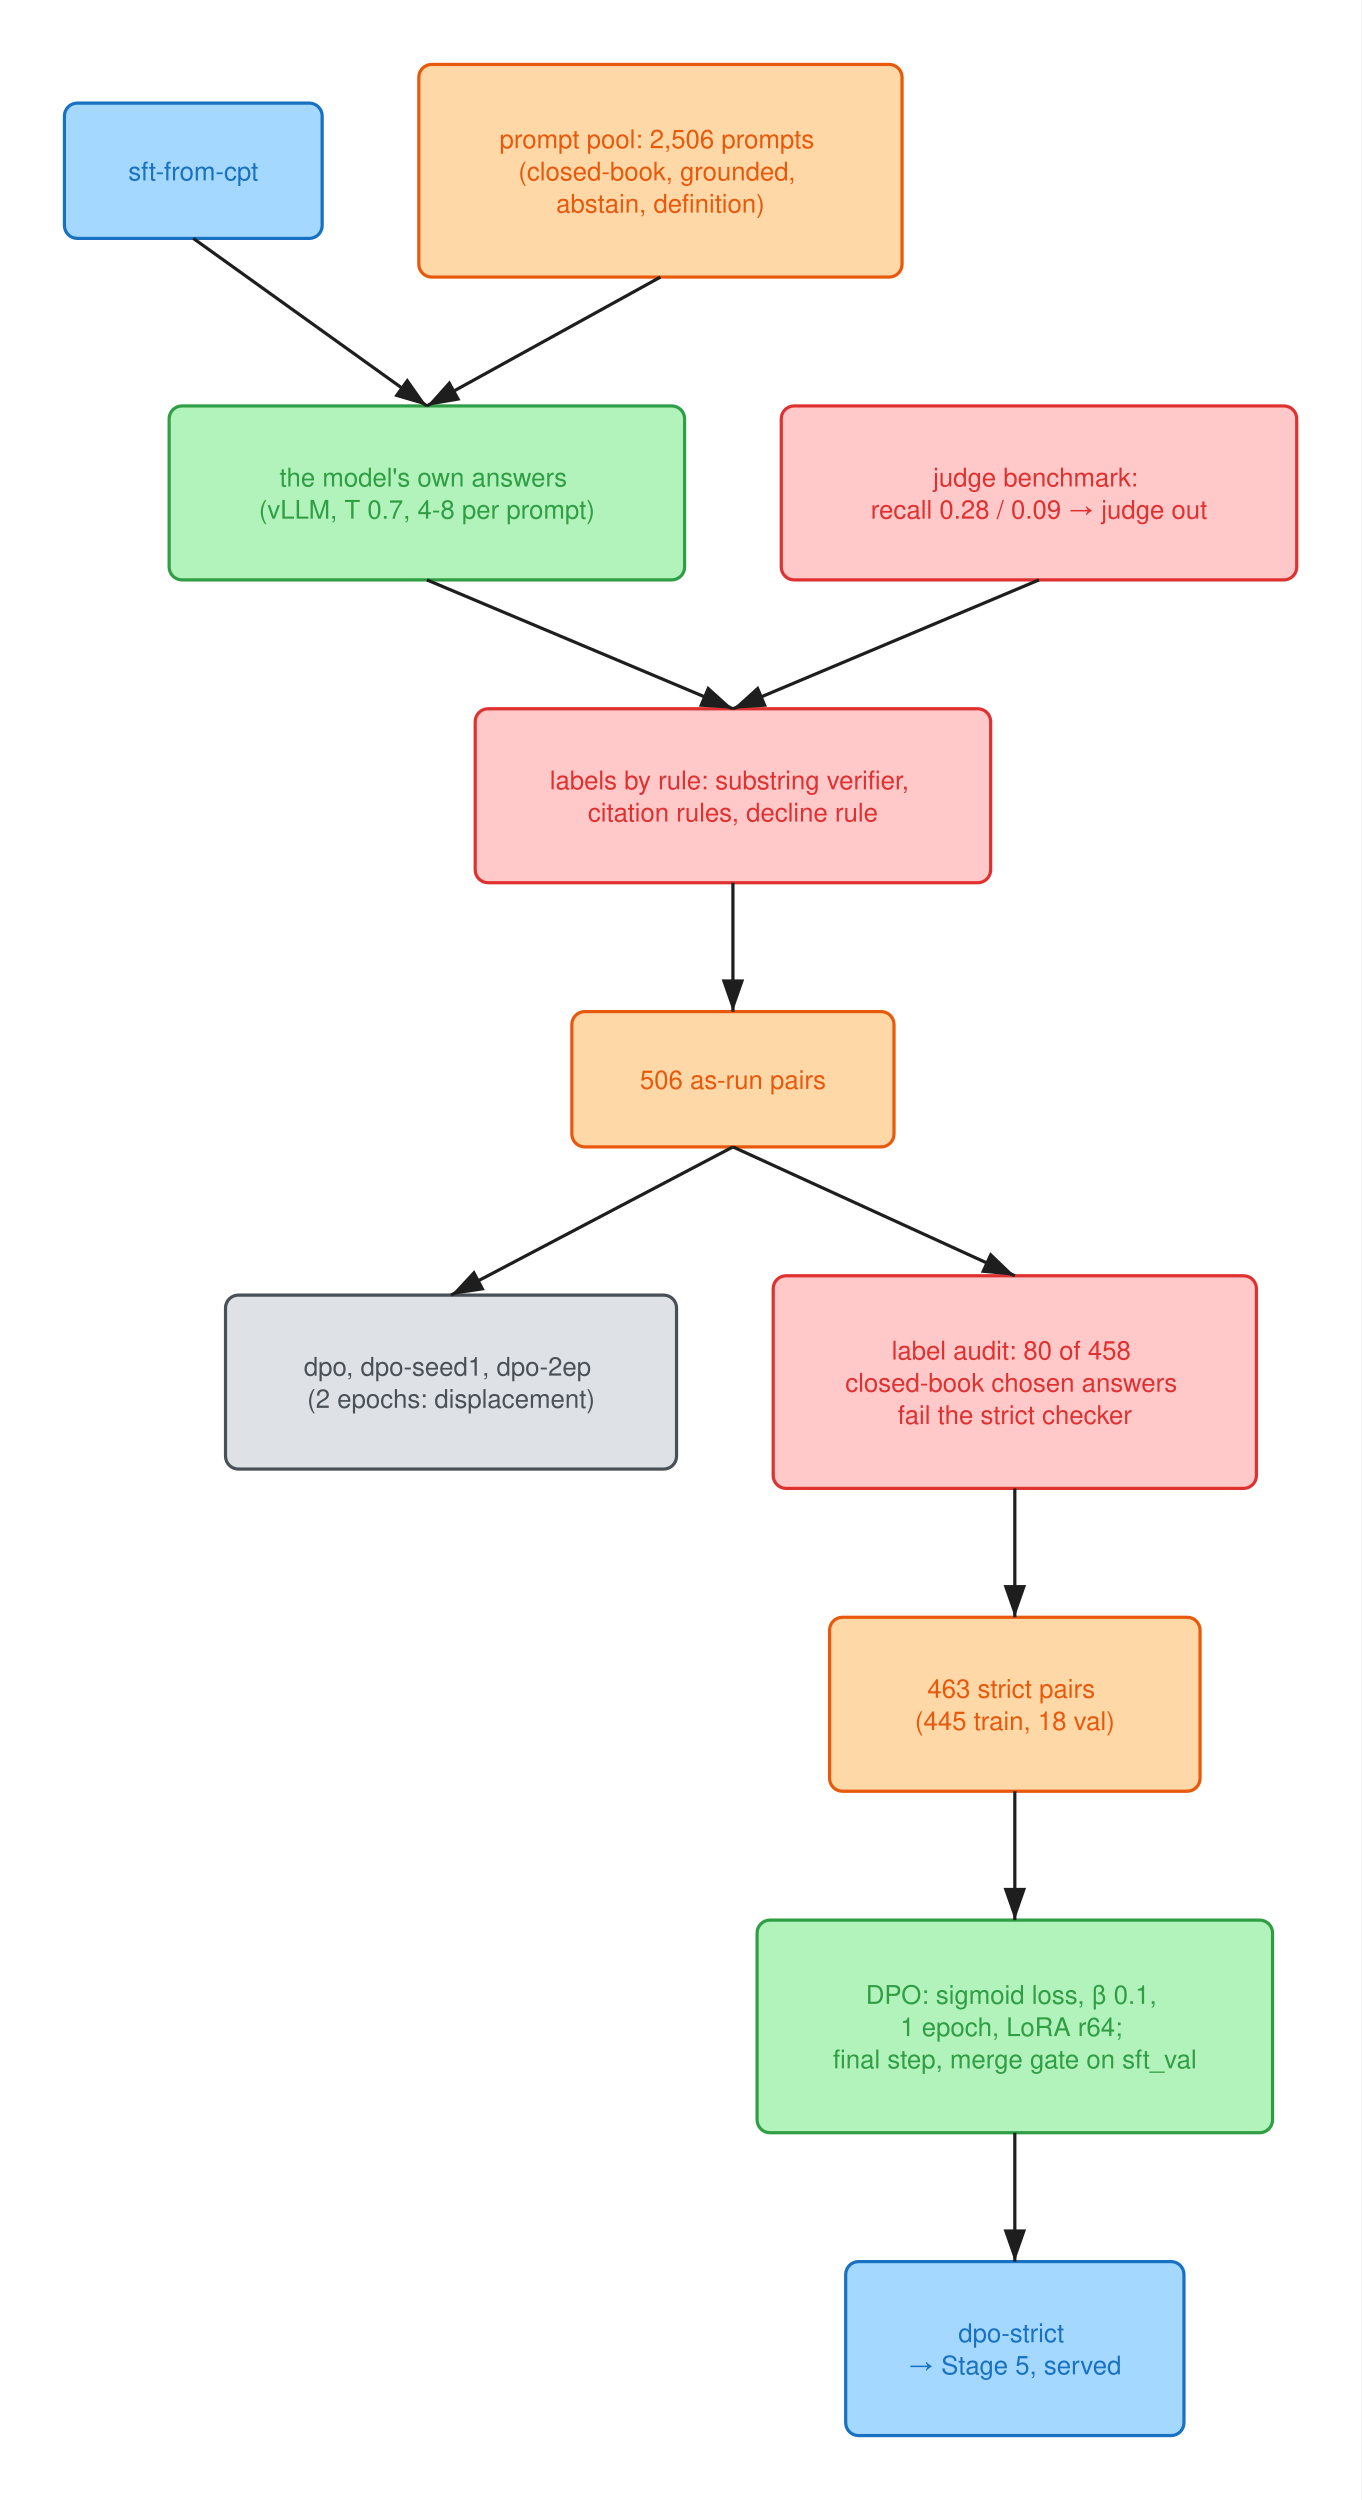
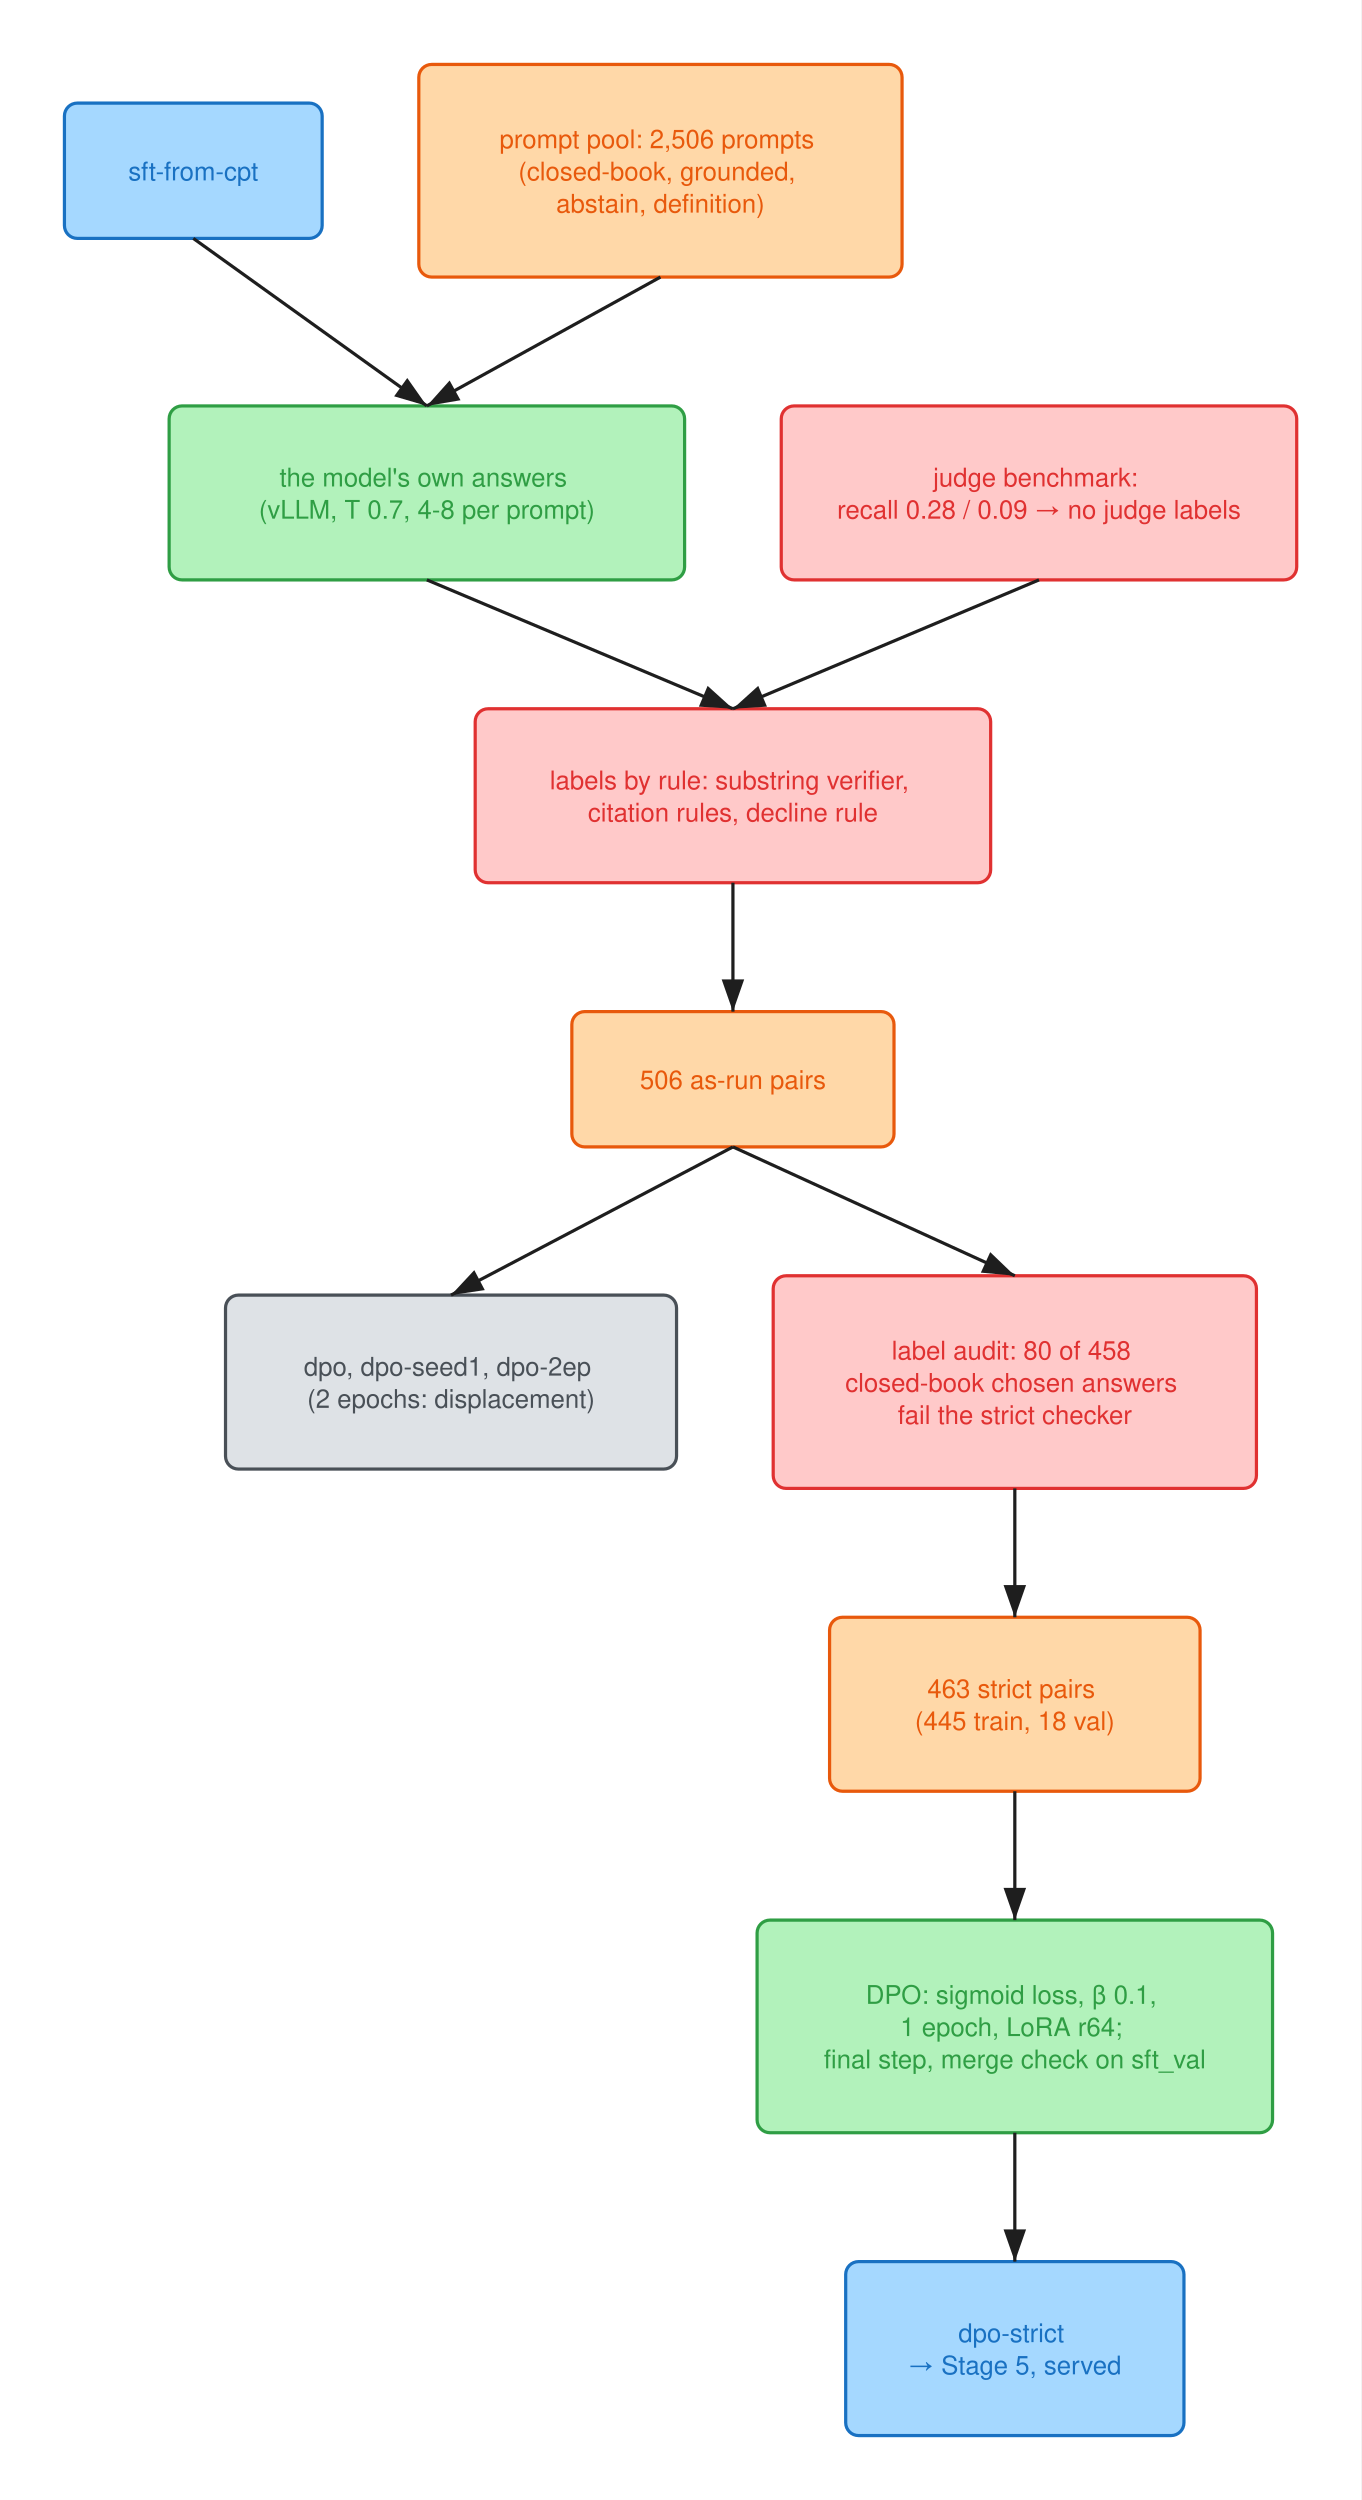
<svg xmlns="http://www.w3.org/2000/svg" viewBox="0 0 845 1552" width="845" height="1552">
  <defs>
    <marker id="arrowhead" markerWidth="10" markerHeight="7" refX="10" refY="3.5" orient="auto">
      <polygon points="0 0, 10 3.5, 0 7" fill="#1e1e1e" />
    </marker>
  </defs>
  <rect x="0" y="0" width="845" height="1552" fill="#ffffff" />
  <rect x="40" y="64" width="160" height="84" rx="8" ry="8" fill="#a5d8ff" stroke="#1971c2" stroke-width="2" opacity="1" />
  <rect x="260" y="40" width="300" height="132" rx="8" ry="8" fill="#ffd8a8" stroke="#e8590c" stroke-width="2" opacity="1" />
  <rect x="105" y="252" width="320" height="108" rx="8" ry="8" fill="#b2f2bb" stroke="#2f9e44" stroke-width="2" opacity="1" />
  <rect x="485" y="252" width="320" height="108" rx="8" ry="8" fill="#ffc9c9" stroke="#e03131" stroke-width="2" opacity="1" />
  <rect x="295" y="440" width="320" height="108" rx="8" ry="8" fill="#ffc9c9" stroke="#e03131" stroke-width="2" opacity="1" />
  <rect x="355" y="628" width="200" height="84" rx="8" ry="8" fill="#ffd8a8" stroke="#e8590c" stroke-width="2" opacity="1" />
  <rect x="140" y="804" width="280" height="108" rx="8" ry="8" fill="#dee2e6" stroke="#495057" stroke-width="2" opacity="1" />
  <rect x="480" y="792" width="300" height="132" rx="8" ry="8" fill="#ffc9c9" stroke="#e03131" stroke-width="2" opacity="1" />
  <rect x="515" y="1004" width="230" height="108" rx="8" ry="8" fill="#ffd8a8" stroke="#e8590c" stroke-width="2" opacity="1" />
  <rect x="470" y="1192" width="320" height="132" rx="8" ry="8" fill="#b2f2bb" stroke="#2f9e44" stroke-width="2" opacity="1" />
  <rect x="525" y="1404" width="210" height="108" rx="8" ry="8" fill="#a5d8ff" stroke="#1971c2" stroke-width="2" opacity="1" />
  <polyline points="120,148 265,252" fill="none" stroke="#1e1e1e" stroke-width="2" marker-end="url(#arrowhead)" />
  <polyline points="410,172 265,252" fill="none" stroke="#1e1e1e" stroke-width="2" marker-end="url(#arrowhead)" />
  <polyline points="265,360 455,440" fill="none" stroke="#1e1e1e" stroke-width="2" marker-end="url(#arrowhead)" />
  <polyline points="645,360 455,440" fill="none" stroke="#1e1e1e" stroke-width="2" marker-end="url(#arrowhead)" />
  <polyline points="455,548 455,628" fill="none" stroke="#1e1e1e" stroke-width="2" marker-end="url(#arrowhead)" />
  <polyline points="455,712 280,804" fill="none" stroke="#1e1e1e" stroke-width="2" marker-end="url(#arrowhead)" />
  <polyline points="455,712 630,792" fill="none" stroke="#1e1e1e" stroke-width="2" marker-end="url(#arrowhead)" />
  <polyline points="630,924 630,1004" fill="none" stroke="#1e1e1e" stroke-width="2" marker-end="url(#arrowhead)" />
  <polyline points="630,1112 630,1192" fill="none" stroke="#1e1e1e" stroke-width="2" marker-end="url(#arrowhead)" />
  <polyline points="630,1324 630,1404" fill="none" stroke="#1e1e1e" stroke-width="2" marker-end="url(#arrowhead)" />
  <text x="120" y="112" font-family="Virgil, Segoe UI Emoji, Helvetica, Arial, sans-serif" font-size="16" fill="#1971c2" text-anchor="middle">
    <tspan x="120" dy="0">sft-from-cpt</tspan>
  </text>
  <text x="410" y="92" font-family="Virgil, Segoe UI Emoji, Helvetica, Arial, sans-serif" font-size="16" fill="#e8590c" text-anchor="middle">
    <tspan x="410" dy="0">prompt pool: 2,506 prompts</tspan>
    <tspan x="410" dy="20">(closed-book, grounded,</tspan>
    <tspan x="410" dy="20">abstain, definition)</tspan>
  </text>
  <text x="265" y="302" font-family="Virgil, Segoe UI Emoji, Helvetica, Arial, sans-serif" font-size="16" fill="#2f9e44" text-anchor="middle">
    <tspan x="265" dy="0">the model's own answers</tspan>
    <tspan x="265" dy="20">(vLLM, T 0.7, 4-8 per prompt)</tspan>
  </text>
  <text x="645" y="302" font-family="Virgil, Segoe UI Emoji, Helvetica, Arial, sans-serif" font-size="16" fill="#e03131" text-anchor="middle">
    <tspan x="645" dy="0">judge benchmark:</tspan>
-     <tspan x="645" dy="20">recall 0.28 / 0.09 → judge out</tspan>
+     <tspan x="645" dy="20">recall 0.28 / 0.09 → no judge labels</tspan>
  </text>
  <text x="455" y="490" font-family="Virgil, Segoe UI Emoji, Helvetica, Arial, sans-serif" font-size="16" fill="#e03131" text-anchor="middle">
    <tspan x="455" dy="0">labels by rule: substring verifier,</tspan>
    <tspan x="455" dy="20">citation rules, decline rule</tspan>
  </text>
  <text x="455" y="676" font-family="Virgil, Segoe UI Emoji, Helvetica, Arial, sans-serif" font-size="16" fill="#e8590c" text-anchor="middle">
    <tspan x="455" dy="0">506 as-run pairs</tspan>
  </text>
  <text x="280" y="854" font-family="Virgil, Segoe UI Emoji, Helvetica, Arial, sans-serif" font-size="16" fill="#495057" text-anchor="middle">
    <tspan x="280" dy="0">dpo, dpo-seed1, dpo-2ep</tspan>
    <tspan x="280" dy="20">(2 epochs: displacement)</tspan>
  </text>
  <text x="630" y="844" font-family="Virgil, Segoe UI Emoji, Helvetica, Arial, sans-serif" font-size="16" fill="#e03131" text-anchor="middle">
    <tspan x="630" dy="0">label audit: 80 of 458</tspan>
    <tspan x="630" dy="20">closed-book chosen answers</tspan>
    <tspan x="630" dy="20">fail the strict checker</tspan>
  </text>
  <text x="630" y="1054" font-family="Virgil, Segoe UI Emoji, Helvetica, Arial, sans-serif" font-size="16" fill="#e8590c" text-anchor="middle">
    <tspan x="630" dy="0">463 strict pairs</tspan>
    <tspan x="630" dy="20">(445 train, 18 val)</tspan>
  </text>
  <text x="630" y="1244" font-family="Virgil, Segoe UI Emoji, Helvetica, Arial, sans-serif" font-size="16" fill="#2f9e44" text-anchor="middle">
    <tspan x="630" dy="0">DPO: sigmoid loss, β 0.1,</tspan>
    <tspan x="630" dy="20">1 epoch, LoRA r64;</tspan>
-     <tspan x="630" dy="20">final step, merge gate on sft_val</tspan>
+     <tspan x="630" dy="20">final step, merge check on sft_val</tspan>
  </text>
  <text x="630" y="1454" font-family="Virgil, Segoe UI Emoji, Helvetica, Arial, sans-serif" font-size="16" fill="#1971c2" text-anchor="middle">
    <tspan x="630" dy="0">dpo-strict</tspan>
    <tspan x="630" dy="20">→ Stage 5, served</tspan>
  </text>
</svg>
